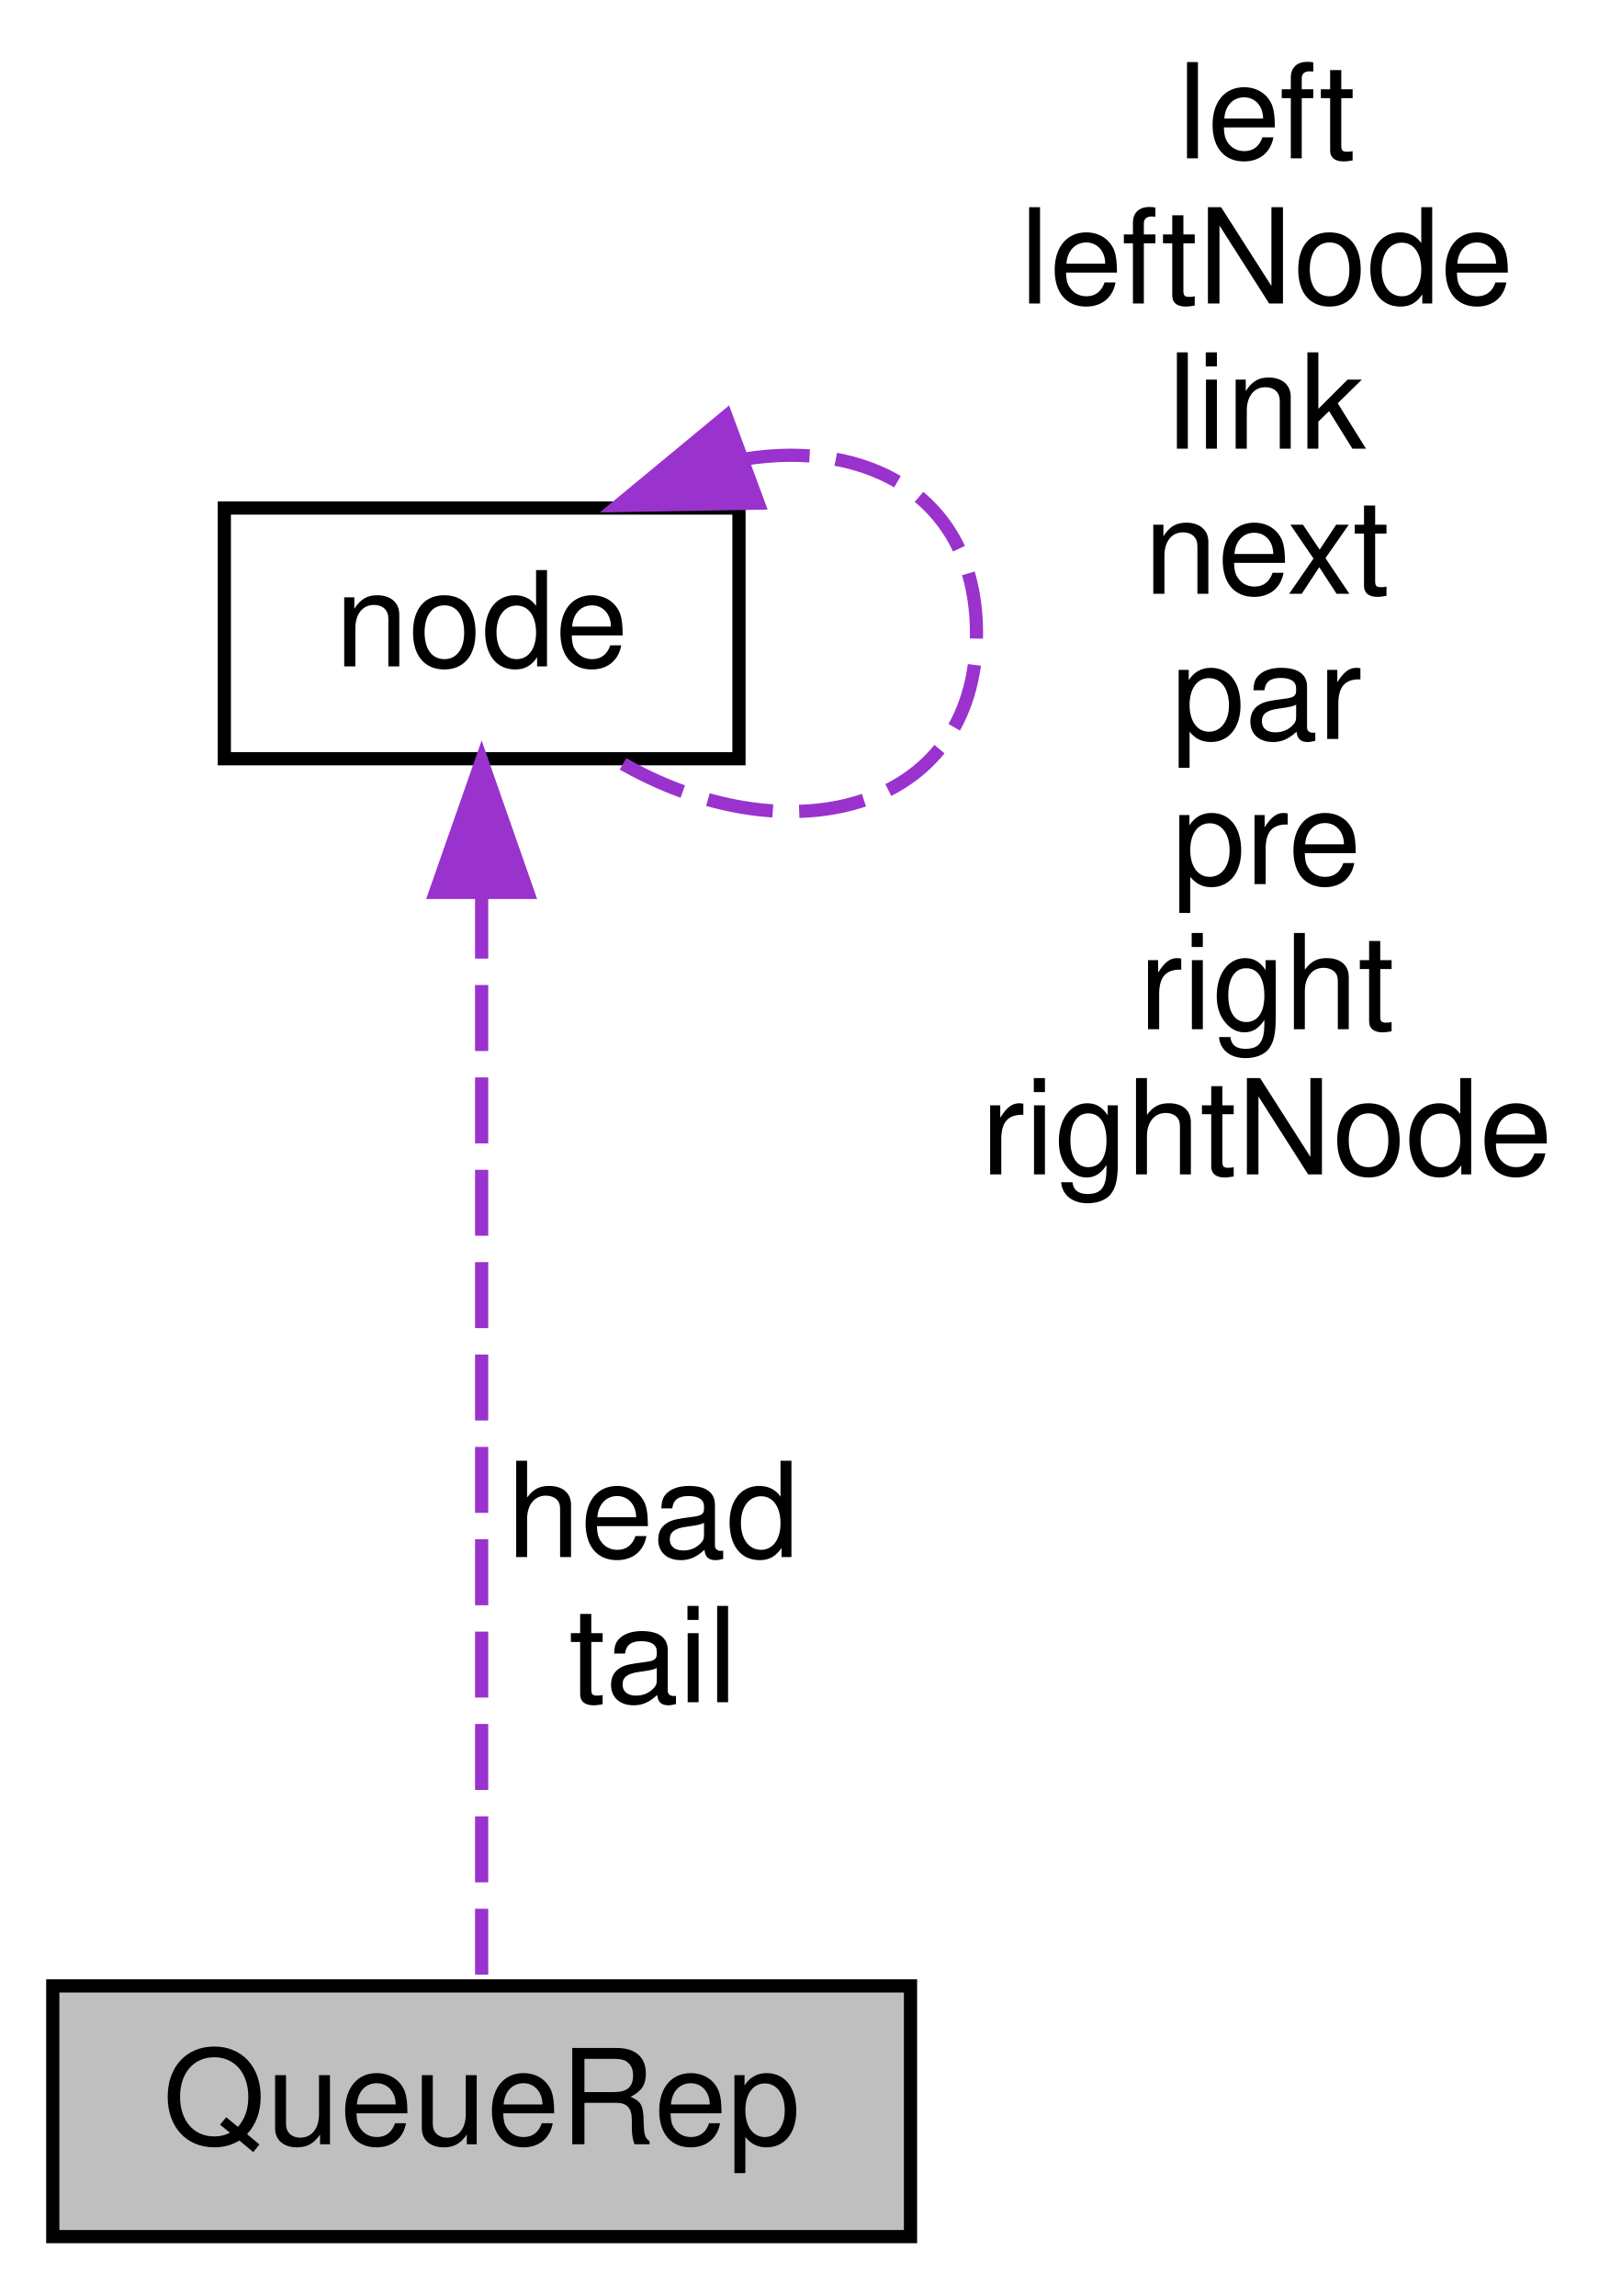
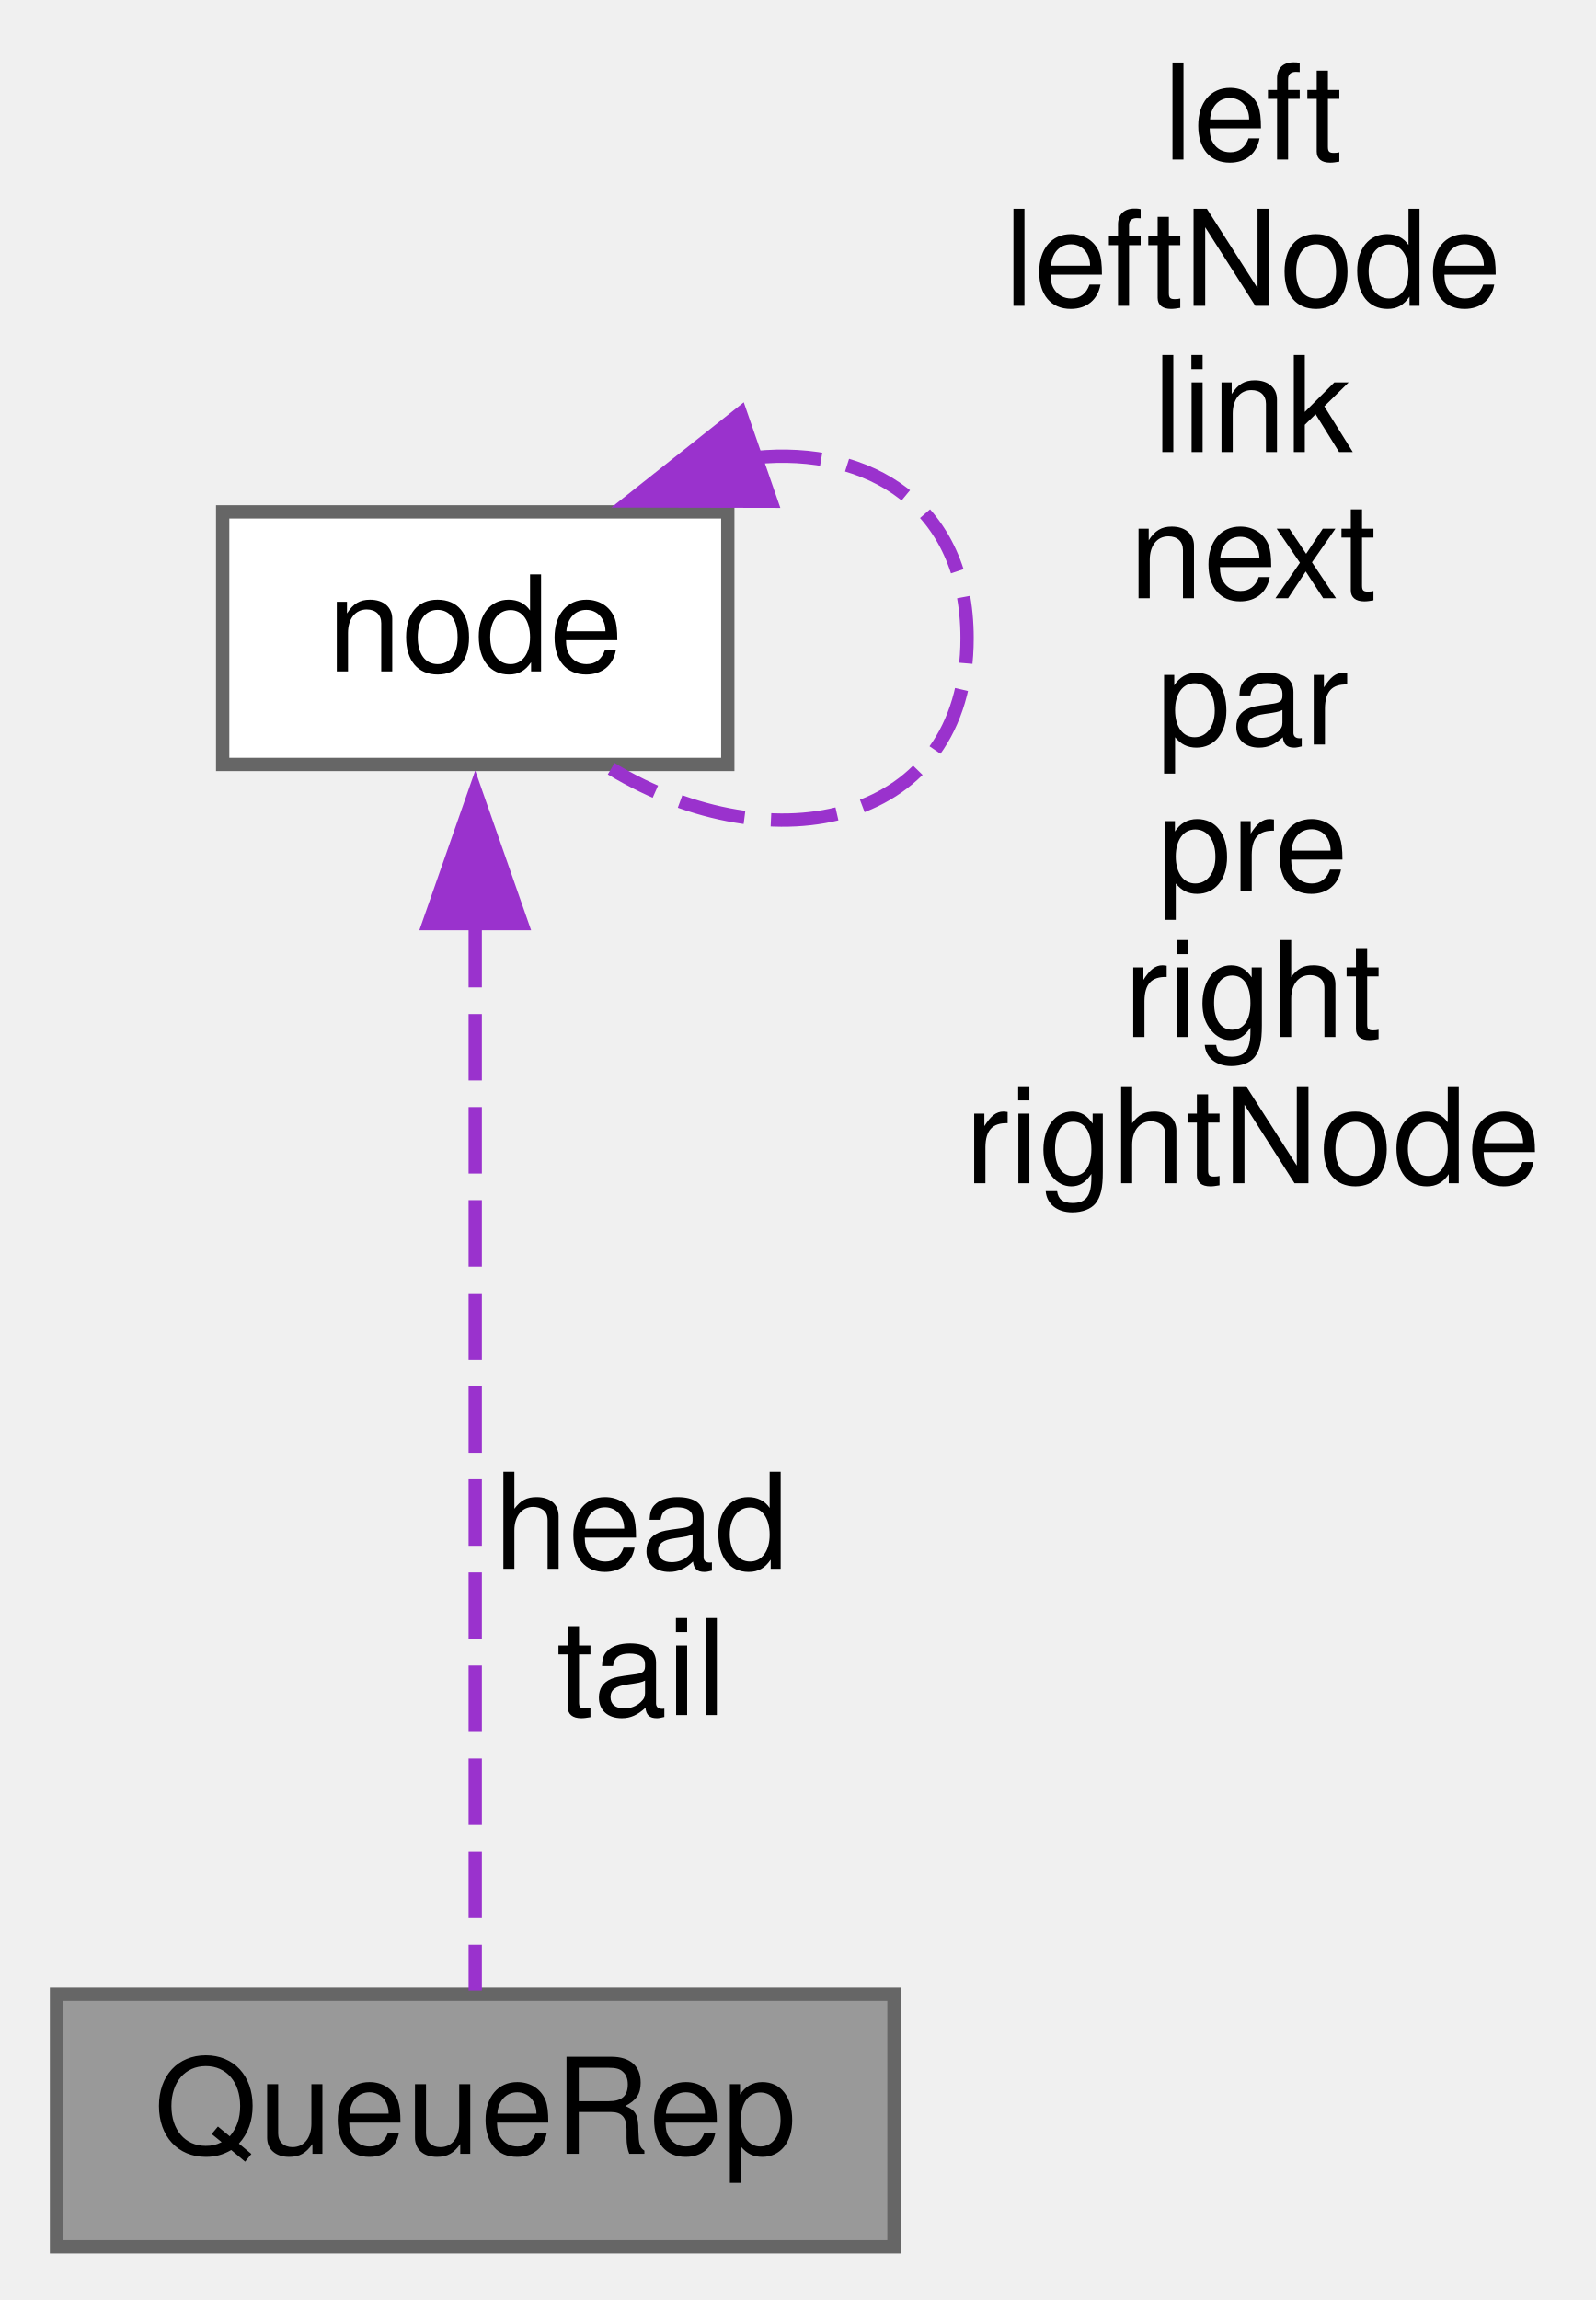
- <svg xmlns="http://www.w3.org/2000/svg" xmlns:xlink="http://www.w3.org/1999/xlink" width="122pt" height="174pt" viewBox="0.00 0.00 122.00 174.00">
-   <g id="graph0" class="graph" transform="scale(1 1) rotate(0) translate(4 170)">
-     <polygon fill="white" stroke="transparent" points="-4,4 -4,-170 118,-170 118,4 -4,4" />
+ <svg xmlns="http://www.w3.org/2000/svg" xmlns:xlink="http://www.w3.org/1999/xlink" width="120pt" height="173pt" viewBox="0.00 0.00 119.50 173.00">
+   <g id="graph0" class="graph" transform="scale(1 1) rotate(0) translate(4 169)">
    <g id="node1" class="node">
      <g id="a_node1">
        <a xlink:title=" ">
-           <polygon fill="#bfbfbf" stroke="black" points="0,-0.5 0,-19.5 65,-19.5 65,-0.5 0,-0.5" />
-           <text text-anchor="middle" x="32.5" y="-7.5" font-family="Helvetica,sans-Serif" font-size="10.00">QueueRep</text>
+           <polygon fill="#999999" stroke="#666666" points="63,-19 0,-19 0,0 63,0 63,-19" />
+           <text text-anchor="middle" x="31.5" y="-7" font-family="Helvetica,sans-Serif" font-size="10.00">QueueRep</text>
        </a>
      </g>
    </g>
    <g id="node2" class="node">
      <g id="a_node2">
        <a xlink:href="../../d5/da1/structnode.html" target="_top" xlink:title="Node, the basic data structure in the tree.">
-           <polygon fill="white" stroke="black" points="13,-112.5 13,-131.5 52,-131.5 52,-112.5 13,-112.5" />
-           <text text-anchor="middle" x="32.5" y="-119.5" font-family="Helvetica,sans-Serif" font-size="10.00">node</text>
+           <polygon fill="white" stroke="#666666" points="50.5,-130.5 12.5,-130.5 12.5,-111.5 50.5,-111.5 50.5,-130.5" />
+           <text text-anchor="middle" x="31.5" y="-118.5" font-family="Helvetica,sans-Serif" font-size="10.00">node</text>
        </a>
      </g>
    </g>
    <g id="edge1" class="edge">
-       <path fill="none" stroke="#9a32cd" stroke-dasharray="5,2" d="M32.5,-102.35C32.5,-78.25 32.5,-37.31 32.5,-19.59" />
-       <polygon fill="#9a32cd" stroke="#9a32cd" points="29,-102.37 32.5,-112.37 36,-102.37 29,-102.37" />
-       <text text-anchor="middle" x="45.5" y="-52" font-family="Helvetica,sans-Serif" font-size="10.00"> head</text>
-       <text text-anchor="middle" x="45.5" y="-41" font-family="Helvetica,sans-Serif" font-size="10.00">tail</text>
+       <path fill="none" stroke="#9a32cd" stroke-dasharray="5,2" d="M31.5,-99.73C31.5,-75.67 31.5,-36.62 31.5,-19.28" />
+       <polygon fill="#9a32cd" stroke="#9a32cd" points="28,-99.53 31.5,-109.53 35,-99.53 28,-99.53" />
+       <text text-anchor="middle" x="44" y="-51" font-family="Helvetica,sans-Serif" font-size="10.00"> head</text>
+       <text text-anchor="middle" x="44" y="-40" font-family="Helvetica,sans-Serif" font-size="10.00">tail</text>
    </g>
    <g id="edge2" class="edge">
-       <path fill="none" stroke="#9a32cd" stroke-dasharray="5,2" d="M52.37,-135.2C61.76,-136.74 70,-132.34 70,-122 70,-108.22 55.35,-104.99 42.87,-112.31" />
-       <polygon fill="#9a32cd" stroke="#9a32cd" points="53.46,-131.87 42.87,-131.69 51.03,-138.44 53.46,-131.87" />
-       <text text-anchor="middle" x="92" y="-158" font-family="Helvetica,sans-Serif" font-size="10.00"> left</text>
-       <text text-anchor="middle" x="92" y="-147" font-family="Helvetica,sans-Serif" font-size="10.00">leftNode</text>
-       <text text-anchor="middle" x="92" y="-136" font-family="Helvetica,sans-Serif" font-size="10.00">link</text>
-       <text text-anchor="middle" x="92" y="-125" font-family="Helvetica,sans-Serif" font-size="10.00">next</text>
-       <text text-anchor="middle" x="92" y="-114" font-family="Helvetica,sans-Serif" font-size="10.00">par</text>
-       <text text-anchor="middle" x="92" y="-103" font-family="Helvetica,sans-Serif" font-size="10.00">pre</text>
-       <text text-anchor="middle" x="92" y="-92" font-family="Helvetica,sans-Serif" font-size="10.00">right</text>
-       <text text-anchor="middle" x="92" y="-81" font-family="Helvetica,sans-Serif" font-size="10.00">rightNode</text>
+       <path fill="none" stroke="#9a32cd" stroke-dasharray="5,2" d="M52.54,-134.58C61.19,-135.46 68.5,-130.93 68.5,-121 68.5,-107.03 54.04,-103.75 41.73,-111.18" />
+       <polygon fill="#9a32cd" stroke="#9a32cd" points="53.75,-131.3 43.16,-131.32 51.46,-137.91 53.75,-131.3" />
+       <text text-anchor="middle" x="90" y="-157" font-family="Helvetica,sans-Serif" font-size="10.00"> left</text>
+       <text text-anchor="middle" x="90" y="-146" font-family="Helvetica,sans-Serif" font-size="10.00">leftNode</text>
+       <text text-anchor="middle" x="90" y="-135" font-family="Helvetica,sans-Serif" font-size="10.00">link</text>
+       <text text-anchor="middle" x="90" y="-124" font-family="Helvetica,sans-Serif" font-size="10.00">next</text>
+       <text text-anchor="middle" x="90" y="-113" font-family="Helvetica,sans-Serif" font-size="10.00">par</text>
+       <text text-anchor="middle" x="90" y="-102" font-family="Helvetica,sans-Serif" font-size="10.00">pre</text>
+       <text text-anchor="middle" x="90" y="-91" font-family="Helvetica,sans-Serif" font-size="10.00">right</text>
+       <text text-anchor="middle" x="90" y="-80" font-family="Helvetica,sans-Serif" font-size="10.00">rightNode</text>
    </g>
  </g>
</svg>
